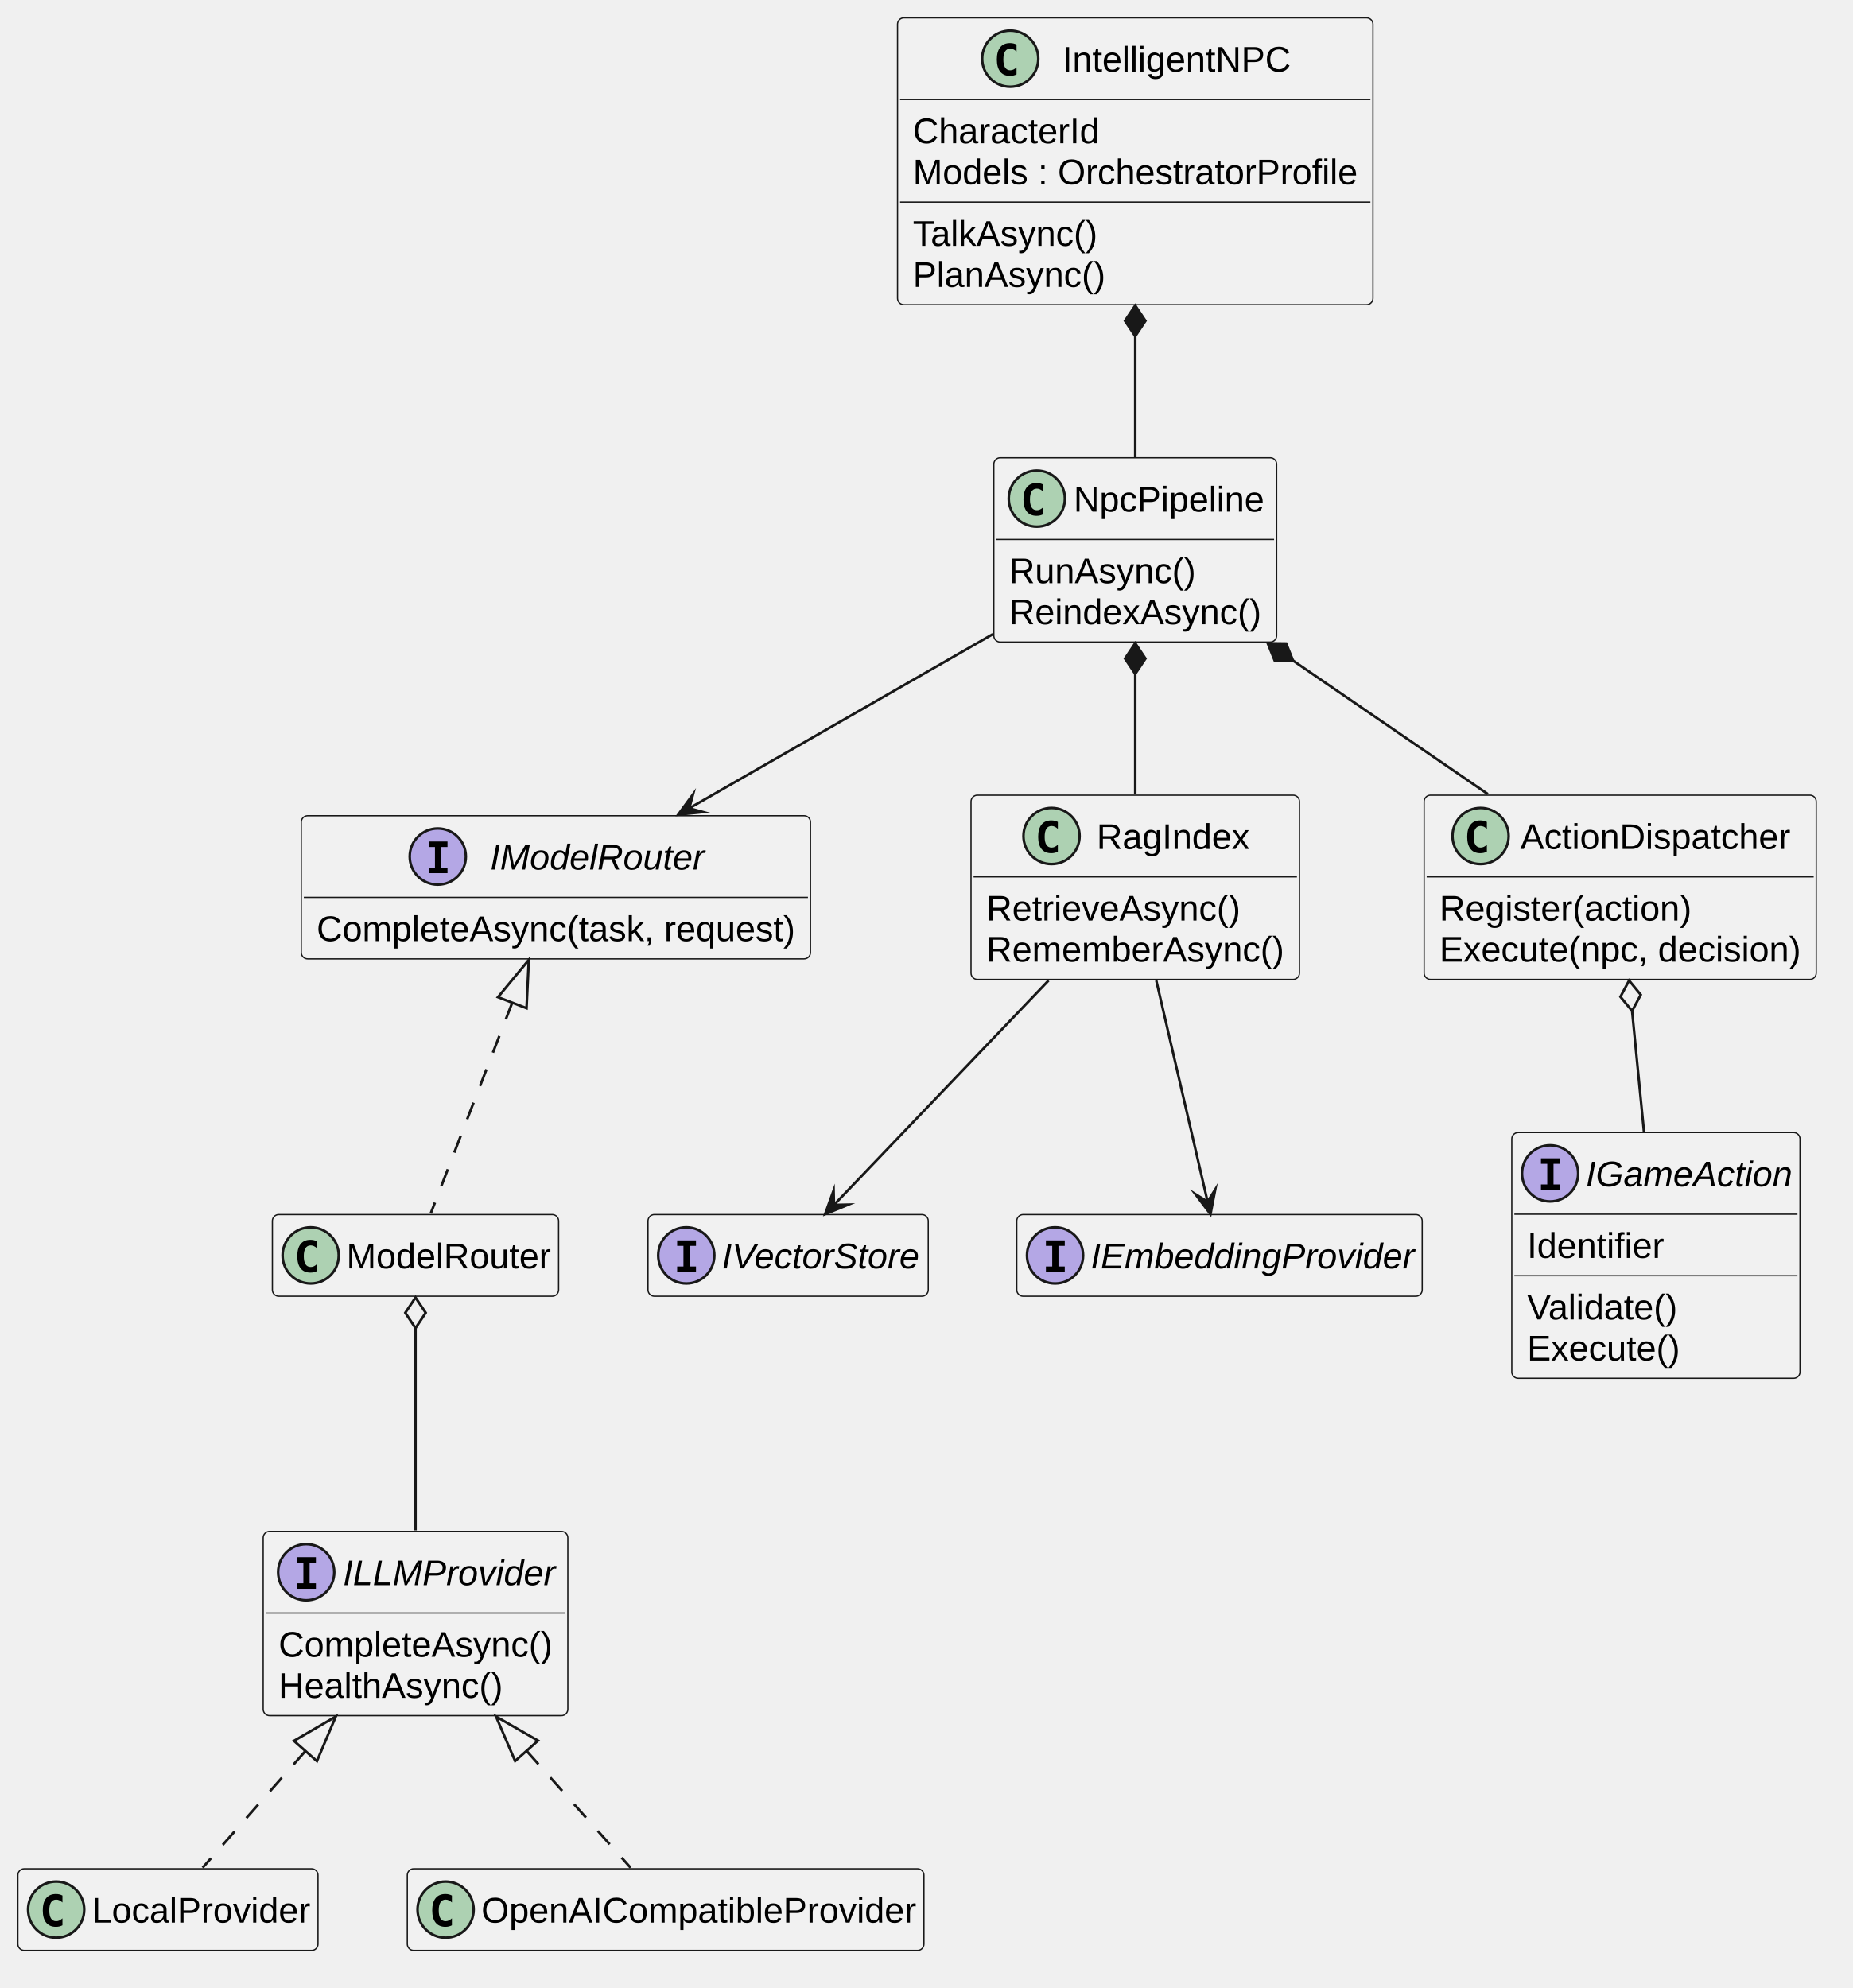
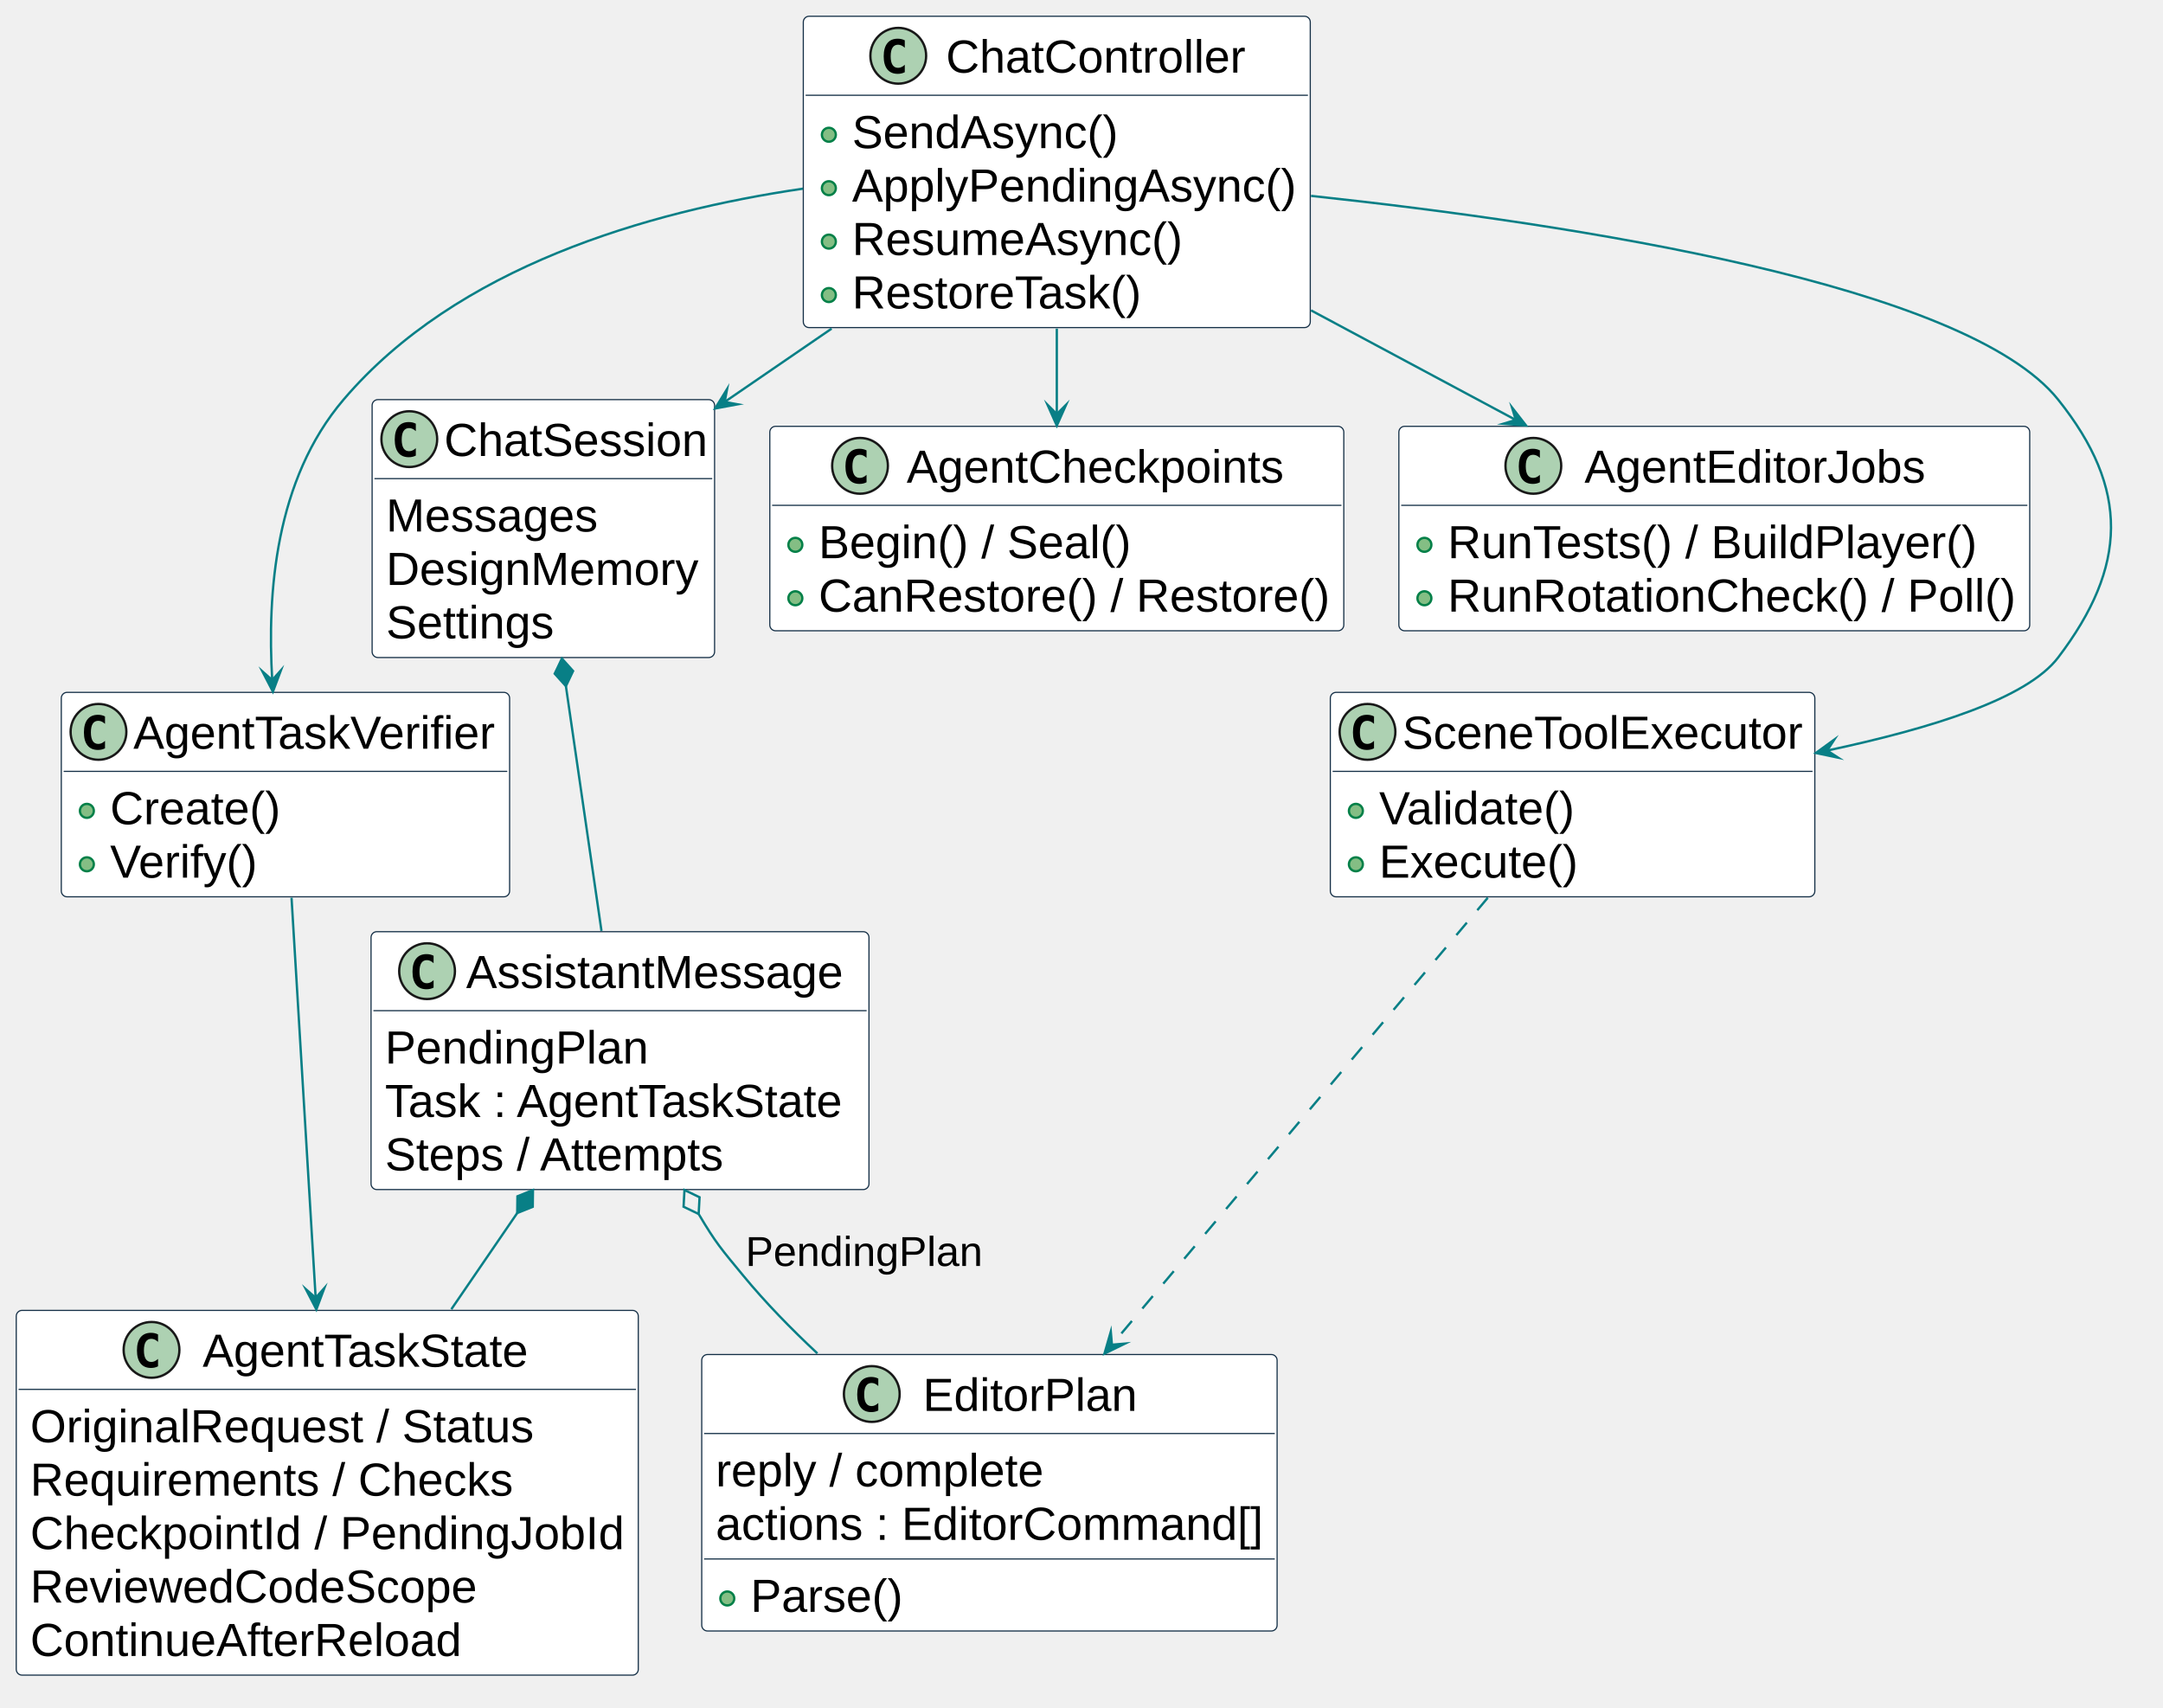
- <svg xmlns="http://www.w3.org/2000/svg" version="1.1" data-diagram-type="CLASS" style="width:726px;height:779px;background:#FFFFFF;" width="726px" height="779px" viewBox="0 0 726 779" zoomAndPan="magnify" preserveAspectRatio="none" contentStyleType="text/css">
+ <svg xmlns="http://www.w3.org/2000/svg" version="1.1" data-diagram-type="CLASS" style="width:931px;height:735px;background:#FFFFFF;" width="931px" height="735px" viewBox="0 0 931 735" zoomAndPan="magnify" preserveAspectRatio="none" contentStyleType="text/css">
  <defs />
  <g font-family="sans-serif" lengthAdjust="spacing">
-     <g class="entity" data-qualified-name="IntelligentNPC" id="ent0001" data-source-line="4">
-       <rect x="351.66" y="7" width="186.282" height="112.395" fill="#F1F1F1" style="stroke:#181818;stroke-width:0.5;" rx="2.5" ry="2.5" />
-       <ellipse cx="395.817" cy="23" rx="11" ry="11" fill="#ADD1B2" style="stroke:#181818;stroke-width:1;" />
-       <path d="M398.29,29.143 Q397.709,29.442 397.07,29.591 Q396.431,29.741 395.725,29.741 Q393.218,29.741 391.898,28.089 Q390.579,26.437 390.579,23.316 Q390.579,20.187 391.898,18.535 Q393.218,16.883 395.725,16.883 Q396.431,16.883 397.078,17.032 Q397.726,17.182 398.29,17.48 L398.29,20.203 Q397.659,19.622 397.066,19.352 Q396.472,19.083 395.841,19.083 Q394.497,19.083 393.812,20.149 Q393.127,21.216 393.127,23.316 Q393.127,25.408 393.812,26.474 Q394.497,27.541 395.841,27.541 Q396.472,27.541 397.066,27.271 Q397.659,27.001 398.29,26.42 Z " fill="#000" />
-       <text x="416.296" y="28.083" fill="#000" font-size="14" textLength="89.489" font-family="Arial">IntelligentNPC</text>
-       <line x1="352.66" y1="39" x2="536.942" y2="39" style="stroke:#181818;stroke-width:0.5;" />
-       <text x="357.66" y="56.132" fill="#000" font-size="14" textLength="73.145" font-family="Arial">CharacterId</text>
-       <text x="357.66" y="72.23" fill="#000" font-size="14" textLength="174.282" font-family="Arial">Models : OrchestratorProfile</text>
-       <line x1="352.66" y1="79.197" x2="536.942" y2="79.197" style="stroke:#181818;stroke-width:0.5;" />
-       <text x="357.66" y="96.329" fill="#000" font-size="14" textLength="73.896" font-family="Arial">TalkAsync()</text>
-       <text x="357.66" y="112.428" fill="#000" font-size="14" textLength="75.469" font-family="Arial">PlanAsync()</text>
+     <g class="entity" data-qualified-name="ChatController" id="ent0001" data-source-line="12">
+       <rect x="345.76" y="7" width="218.211" height="133.992" fill="#FFF" style="stroke:#142F46;stroke-width:0.5;" rx="2.5" ry="2.5" />
+       <ellipse cx="386.63" cy="24" rx="12" ry="12" fill="#ADD1B2" style="stroke:#181818;stroke-width:1;" />
+       <path d="M389.436,31.08 Q388.753,31.432 388.001,31.607 Q387.249,31.783 386.419,31.783 Q383.469,31.783 381.917,29.84 Q380.364,27.896 380.364,24.225 Q380.364,20.543 381.917,18.6 Q383.469,16.656 386.419,16.656 Q387.249,16.656 388.01,16.832 Q388.772,17.008 389.436,17.359 L389.436,20.563 Q388.694,19.879 387.996,19.562 Q387.298,19.244 386.555,19.244 Q384.973,19.244 384.168,20.499 Q383.362,21.754 383.362,24.225 Q383.362,26.686 384.168,27.94 Q384.973,29.195 386.555,29.195 Q387.298,29.195 387.996,28.878 Q388.694,28.561 389.436,27.877 Z " fill="#000" />
+       <text x="407.156" y="31.261" fill="#000" font-size="20" textLength="128.945" font-family="Arial">ChatController</text>
+       <line x1="346.76" y1="41" x2="562.971" y2="41" style="stroke:#142F46;stroke-width:0.5;" />
+       <g data-visibility-modifier="PUBLIC_METHOD">
+         <ellipse cx="356.76" cy="57.999" rx="3" ry="3" fill="#84BE84" style="stroke:#038048;stroke-width:1;" />
+       </g>
+       <text x="366.76" y="63.76" fill="#000" font-size="20" textLength="114.492" font-family="Arial">SendAsync()</text>
+       <g data-visibility-modifier="PUBLIC_METHOD">
+         <ellipse cx="356.76" cy="80.997" rx="3" ry="3" fill="#84BE84" style="stroke:#038048;stroke-width:1;" />
+       </g>
+       <text x="366.76" y="86.758" fill="#000" font-size="20" textLength="191.211" font-family="Arial">ApplyPendingAsync()</text>
+       <g data-visibility-modifier="PUBLIC_METHOD">
+         <ellipse cx="356.76" cy="103.995" rx="3" ry="3" fill="#84BE84" style="stroke:#038048;stroke-width:1;" />
+       </g>
+       <text x="366.76" y="109.756" fill="#000" font-size="20" textLength="142.256" font-family="Arial">ResumeAsync()</text>
+       <g data-visibility-modifier="PUBLIC_METHOD">
+         <ellipse cx="356.76" cy="126.993" rx="3" ry="3" fill="#84BE84" style="stroke:#038048;stroke-width:1;" />
+       </g>
+       <text x="366.76" y="132.754" fill="#000" font-size="20" textLength="126.689" font-family="Arial">RestoreTask()</text>
    </g>
-     <g class="entity" data-qualified-name="NpcPipeline" id="ent0002" data-source-line="10">
-       <rect x="389.39" y="179.39" width="110.813" height="72.197" fill="#F1F1F1" style="stroke:#181818;stroke-width:0.5;" rx="2.5" ry="2.5" />
-       <ellipse cx="406.237" cy="195.39" rx="11" ry="11" fill="#ADD1B2" style="stroke:#181818;stroke-width:1;" />
-       <path d="M408.71,201.533 Q408.129,201.832 407.49,201.981 Q406.85,202.131 406.145,202.131 Q403.638,202.131 402.318,200.479 Q400.998,198.827 400.998,195.706 Q400.998,192.577 402.318,190.925 Q403.638,189.273 406.145,189.273 Q406.85,189.273 407.498,189.422 Q408.145,189.572 408.71,189.87 L408.71,192.593 Q408.079,192.012 407.485,191.742 Q406.892,191.473 406.261,191.473 Q404.916,191.473 404.231,192.539 Q403.547,193.606 403.547,195.706 Q403.547,197.798 404.231,198.864 Q404.916,199.931 406.261,199.931 Q406.892,199.931 407.485,199.661 Q408.079,199.391 408.71,198.81 Z " fill="#000" />
-       <text x="420.647" y="200.473" fill="#000" font-size="14" textLength="74.71" font-family="Arial">NpcPipeline</text>
-       <line x1="390.39" y1="211.39" x2="499.203" y2="211.39" style="stroke:#181818;stroke-width:0.5;" />
-       <text x="395.39" y="228.522" fill="#000" font-size="14" textLength="73.131" font-family="Arial">RunAsync()</text>
-       <text x="395.39" y="244.62" fill="#000" font-size="14" textLength="98.813" font-family="Arial">ReindexAsync()</text>
+     <g class="entity" data-qualified-name="ChatSession" id="ent0002" data-source-line="18">
+       <rect x="160.17" y="172" width="147.398" height="110.994" fill="#FFF" style="stroke:#142F46;stroke-width:0.5;" rx="2.5" ry="2.5" />
+       <ellipse cx="176.17" cy="189" rx="12" ry="12" fill="#ADD1B2" style="stroke:#181818;stroke-width:1;" />
+       <path d="M178.977,196.08 Q178.293,196.432 177.541,196.607 Q176.789,196.783 175.959,196.783 Q173.01,196.783 171.457,194.84 Q169.904,192.896 169.904,189.225 Q169.904,185.543 171.457,183.6 Q173.01,181.656 175.959,181.656 Q176.789,181.656 177.551,181.832 Q178.313,182.008 178.977,182.359 L178.977,185.563 Q178.234,184.879 177.536,184.562 Q176.838,184.244 176.096,184.244 Q174.514,184.244 173.708,185.499 Q172.902,186.754 172.902,189.225 Q172.902,191.686 173.708,192.94 Q174.514,194.195 176.096,194.195 Q176.838,194.195 177.536,193.878 Q178.234,193.561 178.977,192.877 Z " fill="#000" />
+       <text x="191.17" y="196.261" fill="#000" font-size="20" textLength="113.398" font-family="Arial">ChatSession</text>
+       <line x1="161.17" y1="206" x2="306.568" y2="206" style="stroke:#142F46;stroke-width:0.5;" />
+       <text x="166.17" y="228.76" fill="#000" font-size="20" textLength="91.152" font-family="Arial">Messages</text>
+       <text x="166.17" y="251.758" fill="#000" font-size="20" textLength="134.482" font-family="Arial">DesignMemory</text>
+       <text x="166.17" y="274.756" fill="#000" font-size="20" textLength="72.266" font-family="Arial">Settings</text>
    </g>
-     <g class="entity" data-qualified-name="IModelRouter" id="ent0003" data-source-line="14">
-       <rect x="118.04" y="319.64" width="199.517" height="56.099" fill="#F1F1F1" style="stroke:#181818;stroke-width:0.5;" rx="2.5" ry="2.5" />
-       <ellipse cx="171.528" cy="335.64" rx="11" ry="11" fill="#B4A7E5" style="stroke:#181818;stroke-width:1;" />
-       <path d="M167.956,331.905 L167.956,329.747 L175.335,329.747 L175.335,331.905 L172.87,331.905 L172.87,339.982 L175.335,339.982 L175.335,342.14 L167.956,342.14 L167.956,339.982 L170.421,339.982 L170.421,331.905 Z " fill="#000" />
-       <text x="192.028" y="340.723" fill="#000" font-size="14" textLength="84.041" font-style="italic" font-family="Arial">IModelRouter</text>
-       <line x1="119.04" y1="351.64" x2="316.557" y2="351.64" style="stroke:#181818;stroke-width:0.5;" />
-       <text x="124.04" y="368.772" fill="#000" font-size="14" textLength="187.517" font-family="Arial">CompleteAsync(task, request)</text>
+     <g class="entity" data-qualified-name="AssistantMessage" id="ent0003" data-source-line="23">
+       <rect x="159.71" y="400.99" width="214.314" height="110.994" fill="#FFF" style="stroke:#142F46;stroke-width:0.5;" rx="2.5" ry="2.5" />
+       <ellipse cx="183.819" cy="417.99" rx="12" ry="12" fill="#ADD1B2" style="stroke:#181818;stroke-width:1;" />
+       <path d="M186.625,425.07 Q185.942,425.422 185.19,425.597 Q184.438,425.773 183.608,425.773 Q180.659,425.773 179.106,423.83 Q177.553,421.886 177.553,418.215 Q177.553,414.533 179.106,412.59 Q180.659,410.646 183.608,410.646 Q184.438,410.646 185.2,410.822 Q185.961,410.998 186.625,411.349 L186.625,414.553 Q185.883,413.869 185.185,413.552 Q184.487,413.234 183.745,413.234 Q182.163,413.234 181.357,414.489 Q180.551,415.744 180.551,418.215 Q180.551,420.676 181.357,421.93 Q182.163,423.185 183.745,423.185 Q184.487,423.185 185.185,422.868 Q185.883,422.551 186.625,421.867 Z " fill="#000" />
+       <text x="200.621" y="425.251" fill="#000" font-size="20" textLength="162.295" font-family="Arial">AssistantMessage</text>
+       <line x1="160.71" y1="434.99" x2="373.024" y2="434.99" style="stroke:#142F46;stroke-width:0.5;" />
+       <text x="165.71" y="457.75" fill="#000" font-size="20" textLength="113.428" font-family="Arial">PendingPlan</text>
+       <text x="165.71" y="480.748" fill="#000" font-size="20" textLength="202.314" font-family="Arial">Task : AgentTaskState</text>
+       <text x="165.71" y="503.746" fill="#000" font-size="20" textLength="146.729" font-family="Arial">Steps / Attempts</text>
    </g>
-     <g class="entity" data-qualified-name="ModelRouter" id="ent0004" data-source-line="17">
-       <rect x="106.72" y="475.93" width="112.151" height="32" fill="#F1F1F1" style="stroke:#181818;stroke-width:0.5;" rx="2.5" ry="2.5" />
-       <ellipse cx="121.72" cy="491.93" rx="11" ry="11" fill="#ADD1B2" style="stroke:#181818;stroke-width:1;" />
-       <path d="M124.193,498.073 Q123.612,498.372 122.973,498.521 Q122.334,498.671 121.628,498.671 Q119.121,498.671 117.802,497.019 Q116.482,495.367 116.482,492.246 Q116.482,489.117 117.802,487.465 Q119.121,485.813 121.628,485.813 Q122.334,485.813 122.981,485.962 Q123.629,486.112 124.193,486.41 L124.193,489.133 Q123.562,488.552 122.969,488.282 Q122.375,488.013 121.744,488.013 Q120.4,488.013 119.715,489.079 Q119.03,490.146 119.03,492.246 Q119.03,494.338 119.715,495.404 Q120.4,496.471 121.744,496.471 Q122.375,496.471 122.969,496.201 Q123.562,495.931 124.193,495.35 Z " fill="#000" />
-       <text x="135.72" y="497.013" fill="#000" font-size="14" textLength="80.151" font-family="Arial">ModelRouter</text>
+     <g class="entity" data-qualified-name="AgentTaskState" id="ent0004" data-source-line="28">
+       <rect x="7" y="563.98" width="267.732" height="156.99" fill="#FFF" style="stroke:#142F46;stroke-width:0.5;" rx="2.5" ry="2.5" />
+       <ellipse cx="65.214" cy="580.98" rx="12" ry="12" fill="#ADD1B2" style="stroke:#181818;stroke-width:1;" />
+       <path d="M68.021,588.06 Q67.337,588.412 66.585,588.587 Q65.833,588.763 65.003,588.763 Q62.054,588.763 60.501,586.82 Q58.948,584.876 58.948,581.205 Q58.948,577.523 60.501,575.58 Q62.054,573.636 65.003,573.636 Q65.833,573.636 66.595,573.812 Q67.356,573.988 68.021,574.339 L68.021,577.543 Q67.278,576.859 66.58,576.542 Q65.882,576.224 65.14,576.224 Q63.558,576.224 62.752,577.479 Q61.946,578.734 61.946,581.205 Q61.946,583.666 62.752,584.92 Q63.558,586.175 65.14,586.175 Q65.882,586.175 66.58,585.858 Q67.278,585.541 68.021,584.857 Z " fill="#000" />
+       <text x="87.214" y="588.241" fill="#000" font-size="20" textLength="142.305" font-family="Arial">AgentTaskState</text>
+       <line x1="8" y1="597.98" x2="273.732" y2="597.98" style="stroke:#142F46;stroke-width:0.5;" />
+       <text x="13" y="620.74" fill="#000" font-size="20" textLength="216.777" font-family="Arial">OriginalRequest / Status</text>
+       <text x="13" y="643.738" fill="#000" font-size="20" textLength="207.861" font-family="Arial">Requirements / Checks</text>
+       <text x="13" y="666.736" fill="#000" font-size="20" textLength="255.732" font-family="Arial">CheckpointId / PendingJobId</text>
+       <text x="13" y="689.734" fill="#000" font-size="20" textLength="192.344" font-family="Arial">ReviewedCodeScope</text>
+       <text x="13" y="712.732" fill="#000" font-size="20" textLength="185.674" font-family="Arial">ContinueAfterReload</text>
    </g>
-     <g class="entity" data-qualified-name="ILLMProvider" id="ent0005" data-source-line="18">
-       <rect x="103.12" y="600.08" width="119.365" height="72.197" fill="#F1F1F1" style="stroke:#181818;stroke-width:0.5;" rx="2.5" ry="2.5" />
-       <ellipse cx="119.97" cy="616.08" rx="11" ry="11" fill="#B4A7E5" style="stroke:#181818;stroke-width:1;" />
-       <path d="M116.397,612.345 L116.397,610.187 L123.777,610.187 L123.777,612.345 L121.311,612.345 L121.311,620.422 L123.777,620.422 L123.777,622.58 L116.397,622.58 L116.397,620.422 L118.863,620.422 L118.863,612.345 Z " fill="#000" />
-       <text x="134.381" y="621.163" fill="#000" font-size="14" textLength="83.255" font-style="italic" font-family="Arial">ILLMProvider</text>
-       <line x1="104.12" y1="632.08" x2="221.485" y2="632.08" style="stroke:#181818;stroke-width:0.5;" />
-       <text x="109.12" y="649.212" fill="#000" font-size="14" textLength="107.365" font-family="Arial">CompleteAsync()</text>
-       <text x="109.12" y="665.31" fill="#000" font-size="14" textLength="87.917" font-family="Arial">HealthAsync()</text>
+     <g class="entity" data-qualified-name="AgentTaskVerifier" id="ent0005" data-source-line="35">
+       <rect x="26.39" y="297.99" width="192.955" height="87.996" fill="#FFF" style="stroke:#142F46;stroke-width:0.5;" rx="2.5" ry="2.5" />
+       <ellipse cx="42.39" cy="314.99" rx="12" ry="12" fill="#ADD1B2" style="stroke:#181818;stroke-width:1;" />
+       <path d="M45.197,322.07 Q44.513,322.422 43.761,322.597 Q43.009,322.773 42.179,322.773 Q39.23,322.773 37.677,320.83 Q36.124,318.886 36.124,315.215 Q36.124,311.533 37.677,309.59 Q39.23,307.646 42.179,307.646 Q43.009,307.646 43.771,307.822 Q44.533,307.998 45.197,308.349 L45.197,311.553 Q44.454,310.869 43.756,310.552 Q43.058,310.234 42.316,310.234 Q40.734,310.234 39.928,311.489 Q39.122,312.744 39.122,315.215 Q39.122,317.676 39.928,318.93 Q40.734,320.185 42.316,320.185 Q43.058,320.185 43.756,319.868 Q44.454,319.551 45.197,318.867 Z " fill="#000" />
+       <text x="57.39" y="322.251" fill="#000" font-size="20" textLength="158.955" font-family="Arial">AgentTaskVerifier</text>
+       <line x1="27.39" y1="331.99" x2="218.345" y2="331.99" style="stroke:#142F46;stroke-width:0.5;" />
+       <g data-visibility-modifier="PUBLIC_METHOD">
+         <ellipse cx="37.39" cy="348.989" rx="3" ry="3" fill="#84BE84" style="stroke:#038048;stroke-width:1;" />
+       </g>
+       <text x="47.39" y="354.75" fill="#000" font-size="20" textLength="73.35" font-family="Arial">Create()</text>
+       <g data-visibility-modifier="PUBLIC_METHOD">
+         <ellipse cx="37.39" cy="371.987" rx="3" ry="3" fill="#84BE84" style="stroke:#038048;stroke-width:1;" />
+       </g>
+       <text x="47.39" y="377.748" fill="#000" font-size="20" textLength="64.443" font-family="Arial">Verify()</text>
    </g>
-     <g class="entity" data-qualified-name="LocalProvider" id="ent0006" data-source-line="22">
-       <rect x="7" y="732.28" width="117.6" height="32" fill="#F1F1F1" style="stroke:#181818;stroke-width:0.5;" rx="2.5" ry="2.5" />
-       <ellipse cx="22" cy="748.28" rx="11" ry="11" fill="#ADD1B2" style="stroke:#181818;stroke-width:1;" />
-       <path d="M24.473,754.423 Q23.892,754.722 23.253,754.871 Q22.614,755.021 21.908,755.021 Q19.401,755.021 18.082,753.369 Q16.762,751.717 16.762,748.596 Q16.762,745.467 18.082,743.815 Q19.401,742.163 21.908,742.163 Q22.614,742.163 23.261,742.312 Q23.909,742.462 24.473,742.76 L24.473,745.483 Q23.842,744.902 23.249,744.632 Q22.655,744.363 22.024,744.363 Q20.68,744.363 19.995,745.429 Q19.31,746.496 19.31,748.596 Q19.31,750.688 19.995,751.754 Q20.68,752.821 22.024,752.821 Q22.655,752.821 23.249,752.551 Q23.842,752.281 24.473,751.7 Z " fill="#000" />
-       <text x="36" y="753.363" fill="#000" font-size="14" textLength="85.6" font-family="Arial">LocalProvider</text>
+     <g class="entity" data-qualified-name="AgentCheckpoints" id="ent0006" data-source-line="39">
+       <rect x="331.34" y="183.49" width="247.059" height="87.996" fill="#FFF" style="stroke:#142F46;stroke-width:0.5;" rx="2.5" ry="2.5" />
+       <ellipse cx="370.17" cy="200.49" rx="12" ry="12" fill="#ADD1B2" style="stroke:#181818;stroke-width:1;" />
+       <path d="M372.977,207.57 Q372.294,207.922 371.542,208.097 Q370.79,208.273 369.96,208.273 Q367.01,208.273 365.458,206.33 Q363.905,204.386 363.905,200.715 Q363.905,197.033 365.458,195.09 Q367.01,193.146 369.96,193.146 Q370.79,193.146 371.551,193.322 Q372.313,193.498 372.977,193.849 L372.977,197.053 Q372.235,196.369 371.537,196.052 Q370.838,195.734 370.096,195.734 Q368.514,195.734 367.709,196.989 Q366.903,198.244 366.903,200.715 Q366.903,203.176 367.709,204.43 Q368.514,205.685 370.096,205.685 Q370.838,205.685 371.537,205.368 Q372.235,205.051 372.977,204.367 Z " fill="#000" />
+       <text x="390.244" y="207.751" fill="#000" font-size="20" textLength="162.324" font-family="Arial">AgentCheckpoints</text>
+       <line x1="332.34" y1="217.49" x2="577.399" y2="217.49" style="stroke:#142F46;stroke-width:0.5;" />
+       <g data-visibility-modifier="PUBLIC_METHOD">
+         <ellipse cx="342.34" cy="234.489" rx="3" ry="3" fill="#84BE84" style="stroke:#038048;stroke-width:1;" />
+       </g>
+       <text x="352.34" y="240.25" fill="#000" font-size="20" textLength="134.492" font-family="Arial">Begin() / Seal()</text>
+       <g data-visibility-modifier="PUBLIC_METHOD">
+         <ellipse cx="342.34" cy="257.487" rx="3" ry="3" fill="#84BE84" style="stroke:#038048;stroke-width:1;" />
+       </g>
+       <text x="352.34" y="263.248" fill="#000" font-size="20" textLength="220.059" font-family="Arial">CanRestore() / Restore()</text>
    </g>
-     <g class="entity" data-qualified-name="OpenAICompatibleProvider" id="ent0007" data-source-line="23">
-       <rect x="159.59" y="732.28" width="202.42" height="32" fill="#F1F1F1" style="stroke:#181818;stroke-width:0.5;" rx="2.5" ry="2.5" />
-       <ellipse cx="174.59" cy="748.28" rx="11" ry="11" fill="#ADD1B2" style="stroke:#181818;stroke-width:1;" />
-       <path d="M177.063,754.423 Q176.482,754.722 175.843,754.871 Q175.204,755.021 174.498,755.021 Q171.991,755.021 170.672,753.369 Q169.352,751.717 169.352,748.596 Q169.352,745.467 170.672,743.815 Q171.991,742.163 174.498,742.163 Q175.204,742.163 175.851,742.312 Q176.499,742.462 177.063,742.76 L177.063,745.483 Q176.432,744.902 175.839,744.632 Q175.245,744.363 174.614,744.363 Q173.27,744.363 172.585,745.429 Q171.9,746.496 171.9,748.596 Q171.9,750.688 172.585,751.754 Q173.27,752.821 174.614,752.821 Q175.245,752.821 175.839,752.551 Q176.432,752.281 177.063,751.7 Z " fill="#000" />
-       <text x="188.59" y="753.363" fill="#000" font-size="14" textLength="170.42" font-family="Arial">OpenAICompatibleProvider</text>
+     <g class="entity" data-qualified-name="AgentEditorJobs" id="ent0007" data-source-line="43">
+       <rect x="602.1" y="183.49" width="271.531" height="87.996" fill="#FFF" style="stroke:#142F46;stroke-width:0.5;" rx="2.5" ry="2.5" />
+       <ellipse cx="659.987" cy="200.49" rx="12" ry="12" fill="#ADD1B2" style="stroke:#181818;stroke-width:1;" />
+       <path d="M662.793,207.57 Q662.11,207.922 661.358,208.097 Q660.606,208.273 659.776,208.273 Q656.827,208.273 655.274,206.33 Q653.721,204.386 653.721,200.715 Q653.721,197.033 655.274,195.09 Q656.827,193.146 659.776,193.146 Q660.606,193.146 661.368,193.322 Q662.129,193.498 662.793,193.849 L662.793,197.053 Q662.051,196.369 661.353,196.052 Q660.655,195.734 659.913,195.734 Q658.33,195.734 657.525,196.989 Q656.719,198.244 656.719,200.715 Q656.719,203.176 657.525,204.43 Q658.33,205.685 659.913,205.685 Q660.655,205.685 661.353,205.368 Q662.051,205.051 662.793,204.367 Z " fill="#000" />
+       <text x="681.987" y="207.751" fill="#000" font-size="20" textLength="146.758" font-family="Arial">AgentEditorJobs</text>
+       <line x1="603.1" y1="217.49" x2="872.631" y2="217.49" style="stroke:#142F46;stroke-width:0.5;" />
+       <g data-visibility-modifier="PUBLIC_METHOD">
+         <ellipse cx="613.1" cy="234.489" rx="3" ry="3" fill="#84BE84" style="stroke:#038048;stroke-width:1;" />
+       </g>
+       <text x="623.1" y="240.25" fill="#000" font-size="20" textLength="230.059" font-family="Arial">RunTests() / BuildPlayer()</text>
+       <g data-visibility-modifier="PUBLIC_METHOD">
+         <ellipse cx="613.1" cy="257.487" rx="3" ry="3" fill="#84BE84" style="stroke:#038048;stroke-width:1;" />
+       </g>
+       <text x="623.1" y="263.248" fill="#000" font-size="20" textLength="244.531" font-family="Arial">RunRotationCheck() / Poll()</text>
    </g>
-     <g class="entity" data-qualified-name="RagIndex" id="ent0008" data-source-line="24">
-       <rect x="380.46" y="311.59" width="128.689" height="72.197" fill="#F1F1F1" style="stroke:#181818;stroke-width:0.5;" rx="2.5" ry="2.5" />
-       <ellipse cx="412.001" cy="327.59" rx="11" ry="11" fill="#ADD1B2" style="stroke:#181818;stroke-width:1;" />
-       <path d="M414.475,333.733 Q413.894,334.032 413.254,334.181 Q412.615,334.331 411.91,334.331 Q409.403,334.331 408.083,332.679 Q406.763,331.027 406.763,327.906 Q406.763,324.777 408.083,323.125 Q409.403,321.473 411.91,321.473 Q412.615,321.473 413.263,321.622 Q413.91,321.772 414.475,322.07 L414.475,324.793 Q413.844,324.212 413.25,323.942 Q412.657,323.673 412.026,323.673 Q410.681,323.673 409.996,324.739 Q409.312,325.806 409.312,327.906 Q409.312,329.998 409.996,331.064 Q410.681,332.131 412.026,332.131 Q412.657,332.131 413.25,331.861 Q413.844,331.591 414.475,331.01 Z " fill="#000" />
-       <text x="429.677" y="332.673" fill="#000" font-size="14" textLength="59.931" font-family="Arial">RagIndex</text>
-       <line x1="381.46" y1="343.59" x2="508.149" y2="343.59" style="stroke:#181818;stroke-width:0.5;" />
-       <text x="386.46" y="360.722" fill="#000" font-size="14" textLength="99.579" font-family="Arial">RetrieveAsync()</text>
-       <text x="386.46" y="376.82" fill="#000" font-size="14" textLength="116.689" font-family="Arial">RememberAsync()</text>
+     <g class="entity" data-qualified-name="EditorPlan" id="ent0008" data-source-line="47">
+       <rect x="302.04" y="582.98" width="247.654" height="118.994" fill="#FFF" style="stroke:#142F46;stroke-width:0.5;" rx="2.5" ry="2.5" />
+       <ellipse cx="375.229" cy="599.98" rx="12" ry="12" fill="#ADD1B2" style="stroke:#181818;stroke-width:1;" />
+       <path d="M378.036,607.06 Q377.353,607.412 376.601,607.587 Q375.849,607.763 375.019,607.763 Q372.069,607.763 370.517,605.82 Q368.964,603.876 368.964,600.205 Q368.964,596.523 370.517,594.58 Q372.069,592.636 375.019,592.636 Q375.849,592.636 376.61,592.812 Q377.372,592.988 378.036,593.339 L378.036,596.543 Q377.294,595.859 376.596,595.542 Q375.897,595.224 375.155,595.224 Q373.573,595.224 372.768,596.479 Q371.962,597.734 371.962,600.205 Q371.962,602.666 372.768,603.92 Q373.573,605.175 375.155,605.175 Q375.897,605.175 376.596,604.858 Q377.294,604.541 378.036,603.857 Z " fill="#000" />
+       <text x="397.229" y="607.241" fill="#000" font-size="20" textLength="92.275" font-family="Arial">EditorPlan</text>
+       <line x1="303.04" y1="616.98" x2="548.694" y2="616.98" style="stroke:#142F46;stroke-width:0.5;" />
+       <text x="308.04" y="639.74" fill="#000" font-size="20" textLength="141.172" font-family="Arial">reply / complete</text>
+       <text x="308.04" y="662.738" fill="#000" font-size="20" textLength="235.654" font-family="Arial">actions : EditorCommand[]</text>
+       <line x1="303.04" y1="670.976" x2="548.694" y2="670.976" style="stroke:#142F46;stroke-width:0.5;" />
+       <g data-visibility-modifier="PUBLIC_METHOD">
+         <ellipse cx="313.04" cy="687.975" rx="3" ry="3" fill="#84BE84" style="stroke:#038048;stroke-width:1;" />
+       </g>
+       <text x="323.04" y="693.736" fill="#000" font-size="20" textLength="65.566" font-family="Arial">Parse()</text>
    </g>
-     <g class="entity" data-qualified-name="IVectorStore" id="ent0009" data-source-line="28">
-       <rect x="253.89" y="475.93" width="109.813" height="32" fill="#F1F1F1" style="stroke:#181818;stroke-width:0.5;" rx="2.5" ry="2.5" />
-       <ellipse cx="268.89" cy="491.93" rx="11" ry="11" fill="#B4A7E5" style="stroke:#181818;stroke-width:1;" />
-       <path d="M265.318,488.195 L265.318,486.037 L272.697,486.037 L272.697,488.195 L270.232,488.195 L270.232,496.272 L272.697,496.272 L272.697,498.43 L265.318,498.43 L265.318,496.272 L267.783,496.272 L267.783,488.195 Z " fill="#000" />
-       <text x="282.89" y="497.013" fill="#000" font-size="14" textLength="77.813" font-style="italic" font-family="Arial">IVectorStore</text>
+     <g class="entity" data-qualified-name="SceneToolExecutor" id="ent0009" data-source-line="52">
+       <rect x="572.6" y="297.99" width="208.541" height="87.996" fill="#FFF" style="stroke:#142F46;stroke-width:0.5;" rx="2.5" ry="2.5" />
+       <ellipse cx="588.6" cy="314.99" rx="12" ry="12" fill="#ADD1B2" style="stroke:#181818;stroke-width:1;" />
+       <path d="M591.407,322.07 Q590.723,322.422 589.971,322.597 Q589.219,322.773 588.389,322.773 Q585.44,322.773 583.887,320.83 Q582.334,318.886 582.334,315.215 Q582.334,311.533 583.887,309.59 Q585.44,307.646 588.389,307.646 Q589.219,307.646 589.981,307.822 Q590.743,307.998 591.407,308.349 L591.407,311.553 Q590.664,310.869 589.966,310.552 Q589.268,310.234 588.526,310.234 Q586.944,310.234 586.138,311.489 Q585.332,312.744 585.332,315.215 Q585.332,317.676 586.138,318.93 Q586.944,320.185 588.526,320.185 Q589.268,320.185 589.966,319.868 Q590.664,319.551 591.407,318.867 Z " fill="#000" />
+       <text x="603.6" y="322.251" fill="#000" font-size="20" textLength="174.541" font-family="Arial">SceneToolExecutor</text>
+       <line x1="573.6" y1="331.99" x2="780.141" y2="331.99" style="stroke:#142F46;stroke-width:0.5;" />
+       <g data-visibility-modifier="PUBLIC_METHOD">
+         <ellipse cx="583.6" cy="348.989" rx="3" ry="3" fill="#84BE84" style="stroke:#038048;stroke-width:1;" />
+       </g>
+       <text x="593.6" y="354.75" fill="#000" font-size="20" textLength="85.596" font-family="Arial">Validate()</text>
+       <g data-visibility-modifier="PUBLIC_METHOD">
+         <ellipse cx="583.6" cy="371.987" rx="3" ry="3" fill="#84BE84" style="stroke:#038048;stroke-width:1;" />
+       </g>
+       <text x="593.6" y="377.748" fill="#000" font-size="20" textLength="85.586" font-family="Arial">Execute()</text>
    </g>
-     <g class="entity" data-qualified-name="IEmbeddingProvider" id="ent0010" data-source-line="29">
-       <rect x="398.38" y="475.93" width="158.848" height="32" fill="#F1F1F1" style="stroke:#181818;stroke-width:0.5;" rx="2.5" ry="2.5" />
-       <ellipse cx="413.38" cy="491.93" rx="11" ry="11" fill="#B4A7E5" style="stroke:#181818;stroke-width:1;" />
-       <path d="M409.808,488.195 L409.808,486.037 L417.187,486.037 L417.187,488.195 L414.722,488.195 L414.722,496.272 L417.187,496.272 L417.187,498.43 L409.808,498.43 L409.808,496.272 L412.273,496.272 L412.273,488.195 Z " fill="#000" />
-       <text x="427.38" y="497.013" fill="#000" font-size="14" textLength="126.848" font-style="italic" font-family="Arial">IEmbeddingProvider</text>
+     <g class="link" data-entity-1="ent0001" data-entity-2="ent0002" id="lnk10" data-source-line="56" data-link-type="dependency">
+       <path d="M357.93,141.45 C341.12,152.97 327.994,161.962 311.924,172.982" style="stroke:#087F86;stroke-width:1;" fill="none" id="ChatController-to-ChatSession" codeLine="56" />
+       <polygon points="307.8,175.81,317.485,174.019,311.924,172.982,312.96,167.421,307.8,175.81" fill="#087F86" style="stroke:#087F86;stroke-width:1;stroke-linejoin:miter;stroke-miterlimit:10;" />
    </g>
-     <g class="entity" data-qualified-name="ActionDispatcher" id="ent0011" data-source-line="30">
-       <rect x="557.99" y="311.59" width="153.627" height="72.197" fill="#F1F1F1" style="stroke:#181818;stroke-width:0.5;" rx="2.5" ry="2.5" />
-       <ellipse cx="580.1" cy="327.59" rx="11" ry="11" fill="#ADD1B2" style="stroke:#181818;stroke-width:1;" />
-       <path d="M582.573,333.733 Q581.992,334.032 581.353,334.181 Q580.714,334.331 580.008,334.331 Q577.501,334.331 576.181,332.679 Q574.862,331.027 574.862,327.906 Q574.862,324.777 576.181,323.125 Q577.501,321.473 580.008,321.473 Q580.714,321.473 581.361,321.622 Q582.009,321.772 582.573,322.07 L582.573,324.793 Q581.942,324.212 581.349,323.942 Q580.755,323.673 580.124,323.673 Q578.78,323.673 578.095,324.739 Q577.41,325.806 577.41,327.906 Q577.41,329.998 578.095,331.064 Q578.78,332.131 580.124,332.131 Q580.755,332.131 581.349,331.861 Q581.942,331.591 582.573,331.01 Z " fill="#000" />
-       <text x="595.68" y="332.673" fill="#000" font-size="14" textLength="105.827" font-family="Arial">ActionDispatcher</text>
-       <line x1="558.99" y1="343.59" x2="710.617" y2="343.59" style="stroke:#181818;stroke-width:0.5;" />
-       <text x="563.99" y="360.722" fill="#000" font-size="14" textLength="98.813" font-family="Arial">Register(action)</text>
-       <text x="563.99" y="376.82" fill="#000" font-size="14" textLength="141.627" font-family="Arial">Execute(npc, decision)</text>
+     <g class="link" data-entity-1="ent0002" data-entity-2="ent0003" id="lnk11" data-source-line="57" data-link-type="composition">
+       <path d="M243.577,295.315 C248.747,330.875 253.73,365.11 258.89,400.65" style="stroke:#087F86;stroke-width:1;" fill="none" id="ChatSession-backto-AssistantMessage" codeLine="57" />
+       <polygon points="241.85,283.44,238.755,289.953,243.577,295.315,246.672,288.802,241.85,283.44" fill="#087F86" style="stroke:#087F86;stroke-width:1;stroke-linejoin:miter;stroke-miterlimit:10;" />
    </g>
-     <g class="entity" data-qualified-name="IGameAction" id="ent0012" data-source-line="34">
-       <rect x="592.34" y="443.79" width="112.924" height="96.296" fill="#F1F1F1" style="stroke:#181818;stroke-width:0.5;" rx="2.5" ry="2.5" />
-       <ellipse cx="607.34" cy="459.79" rx="11" ry="11" fill="#B4A7E5" style="stroke:#181818;stroke-width:1;" />
-       <path d="M603.768,456.055 L603.768,453.897 L611.147,453.897 L611.147,456.055 L608.682,456.055 L608.682,464.132 L611.147,464.132 L611.147,466.29 L603.768,466.29 L603.768,464.132 L606.233,464.132 L606.233,456.055 Z " fill="#000" />
-       <text x="621.34" y="464.873" fill="#000" font-size="14" textLength="80.924" font-style="italic" font-family="Arial">IGameAction</text>
-       <line x1="593.34" y1="475.79" x2="704.264" y2="475.79" style="stroke:#181818;stroke-width:0.5;" />
-       <text x="598.34" y="492.922" fill="#000" font-size="14" textLength="53.696" font-family="Arial">Identifier</text>
-       <line x1="593.34" y1="499.889" x2="704.264" y2="499.889" style="stroke:#181818;stroke-width:0.5;" />
-       <text x="598.34" y="517.02" fill="#000" font-size="14" textLength="59.917" font-family="Arial">Validate()</text>
-       <text x="598.34" y="533.119" fill="#000" font-size="14" textLength="59.91" font-family="Arial">Execute()</text>
+     <g class="link" data-entity-1="ent0003" data-entity-2="ent0004" id="lnk12" data-source-line="58" data-link-type="composition">
+       <path d="M222.622,522.092 C211.602,538.192 206.09,546.23 194.27,563.49" style="stroke:#087F86;stroke-width:1;" fill="none" id="AssistantMessage-backto-AgentTaskState" codeLine="58" />
+       <polygon points="229.4,512.19,222.71,514.882,222.622,522.092,229.312,519.401,229.4,512.19" fill="#087F86" style="stroke:#087F86;stroke-width:1;stroke-linejoin:miter;stroke-miterlimit:10;" />
    </g>
-     <g class="link" data-entity-1="ent0001" data-entity-2="ent0002" id="lnk13" data-source-line="39" data-link-type="composition">
-       <path d="M444.8,131.73 C444.8,151.63 444.8,161.51 444.8,179.22" style="stroke:#181818;stroke-width:1;" fill="none" id="IntelligentNPC-backto-NpcPipeline" codeLine="39" />
-       <polygon points="444.8,119.73,440.8,125.73,444.8,131.73,448.8,125.73,444.8,119.73" fill="#181818" style="stroke:#181818;stroke-width:1;stroke-linejoin:miter;stroke-miterlimit:10;" />
+     <g class="link" data-entity-1="ent0003" data-entity-2="ent0008" id="lnk13" data-source-line="59" data-link-type="aggregation">
+       <path d="M300.716,522.5 C308.176,535.12 310.64,537.79 319.87,548.98 C329.42,560.57 340.5,571.93 351.82,582.5" style="stroke:#087F86;stroke-width:1;" fill="none" id="AssistantMessage-backto-EditorPlan" codeLine="59" />
+       <polygon points="294.61,512.17,294.22,519.371,300.716,522.5,301.107,515.3,294.61,512.17" fill="none" style="stroke:#087F86;stroke-width:1;stroke-linejoin:miter;stroke-miterlimit:10;" />
+       <text x="320.87" y="544.864" fill="#000" font-size="18" textLength="102.085" font-family="Arial">PendingPlan</text>
    </g>
-     <g class="link" data-entity-1="ent0002" data-entity-2="ent0003" id="lnk14" data-source-line="40" data-link-type="dependency">
-       <path d="M388.98,248.51 C351.17,270.19 306.077,296.062 270.057,316.722" style="stroke:#181818;stroke-width:1;" fill="none" id="NpcPipeline-to-IModelRouter" codeLine="40" />
-       <polygon points="265.72,319.21,275.517,318.202,270.057,316.722,271.537,311.262,265.72,319.21" fill="#181818" style="stroke:#181818;stroke-width:1;stroke-linejoin:miter;stroke-miterlimit:10;" />
+     <g class="link" data-entity-1="ent0001" data-entity-2="ent0005" id="lnk14" data-source-line="60" data-link-type="dependency">
+       <path d="M345.63,81.2 C278.59,91 196.54,114.88 147.87,172 C118.43,206.53 114.956,255.159 117.166,292.709" style="stroke:#087F86;stroke-width:1;" fill="none" id="ChatController-to-AgentTaskVerifier" codeLine="60" />
+       <polygon points="117.46,297.7,120.924,288.481,117.166,292.709,112.938,288.951,117.46,297.7" fill="#087F86" style="stroke:#087F86;stroke-width:1;stroke-linejoin:miter;stroke-miterlimit:10;" />
    </g>
-     <g class="link" data-entity-1="ent0003" data-entity-2="ent0004" id="lnk15" data-source-line="41" data-link-type="extension">
-       <path d="M200.706,392.898 C189.276,422.448 177.99,451.64 168.78,475.46" style="stroke:#181818;stroke-width:1;stroke-dasharray:7,7;" fill="none" id="IModelRouter-backto-ModelRouter" codeLine="41" />
-       <polygon points="207.2,376.11,195.11,390.733,206.302,395.062,207.2,376.11" fill="none" style="stroke:#181818;stroke-width:1;stroke-linejoin:miter;stroke-miterlimit:10;" />
+     <g class="link" data-entity-1="ent0005" data-entity-2="ent0004" id="lnk15" data-source-line="61" data-link-type="dependency">
+       <path d="M125.48,386.39 C128.28,432.71 132.459,502.079 135.869,558.589" style="stroke:#087F86;stroke-width:1;" fill="none" id="AgentTaskVerifier-to-AgentTaskState" codeLine="61" />
+       <polygon points="136.17,563.58,139.621,554.355,135.869,558.589,131.635,554.837,136.17,563.58" fill="#087F86" style="stroke:#087F86;stroke-width:1;stroke-linejoin:miter;stroke-miterlimit:10;" />
    </g>
-     <g class="link" data-entity-1="ent0004" data-entity-2="ent0005" id="lnk16" data-source-line="42" data-link-type="aggregation">
-       <path d="M162.8,520.43 C162.8,542.17 162.8,570.37 162.8,599.68" style="stroke:#181818;stroke-width:1;" fill="none" id="ModelRouter-backto-ILLMProvider" codeLine="42" />
-       <polygon points="162.8,508.43,158.8,514.43,162.8,520.43,166.8,514.43,162.8,508.43" fill="none" style="stroke:#181818;stroke-width:1;stroke-linejoin:miter;stroke-miterlimit:10;" />
+     <g class="link" data-entity-1="ent0001" data-entity-2="ent0006" id="lnk16" data-source-line="62" data-link-type="dependency">
+       <path d="M454.87,141.45 C454.87,155.6 454.87,165.19 454.87,178.2" style="stroke:#087F86;stroke-width:1;" fill="none" id="ChatController-to-AgentCheckpoints" codeLine="62" />
+       <polygon points="454.87,183.2,458.87,174.2,454.87,178.2,450.87,174.2,454.87,183.2" fill="#087F86" style="stroke:#087F86;stroke-width:1;stroke-linejoin:miter;stroke-miterlimit:10;" />
    </g>
-     <g class="link" data-entity-1="ent0005" data-entity-2="ent0006" id="lnk17" data-source-line="43" data-link-type="extension">
-       <path d="M119.672,686.127 C102.062,706.117 92.85,716.57 79.39,731.86" style="stroke:#181818;stroke-width:1;stroke-dasharray:7,7;" fill="none" id="ILLMProvider-backto-LocalProvider" codeLine="43" />
-       <polygon points="131.57,672.62,115.169,682.16,124.174,690.093,131.57,672.62" fill="none" style="stroke:#181818;stroke-width:1;stroke-linejoin:miter;stroke-miterlimit:10;" />
+     <g class="link" data-entity-1="ent0001" data-entity-2="ent0007" id="lnk17" data-source-line="63" data-link-type="dependency">
+       <path d="M564.28,133.57 C595.08,150.06 623.612,165.331 652.422,180.751" style="stroke:#087F86;stroke-width:1;" fill="none" id="ChatController-to-AgentEditorJobs" codeLine="63" />
+       <polygon points="656.83,183.11,650.783,175.336,652.422,180.751,647.008,182.39,656.83,183.11" fill="#087F86" style="stroke:#087F86;stroke-width:1;stroke-linejoin:miter;stroke-miterlimit:10;" />
    </g>
-     <g class="link" data-entity-1="ent0005" data-entity-2="ent0007" id="lnk18" data-source-line="44" data-link-type="extension">
-       <path d="M206.316,686.066 C224.106,706.056 233.47,716.57 247.07,731.86" style="stroke:#181818;stroke-width:1;stroke-dasharray:7,7;" fill="none" id="ILLMProvider-backto-OpenAICompatibleProvider" codeLine="44" />
-       <polygon points="194.35,672.62,201.834,690.055,210.799,682.077,194.35,672.62" fill="none" style="stroke:#181818;stroke-width:1;stroke-linejoin:miter;stroke-miterlimit:10;" />
+     <g class="link" data-entity-1="ent0001" data-entity-2="ent0009" id="lnk18" data-source-line="64" data-link-type="dependency">
+       <path d="M564.29,84.3 C678.46,96.53 846.31,122.55 885.87,172 C916.68,210.52 915.72,243.72 885.87,282.99 C872.39,300.71 831.66,313.397 786.47,323.037" style="stroke:#087F86;stroke-width:1;" fill="none" id="ChatController-to-SceneToolExecutor" codeLine="64" />
+       <polygon points="781.58,324.08,791.216,326.114,786.47,323.037,789.547,318.29,781.58,324.08" fill="#087F86" style="stroke:#087F86;stroke-width:1;stroke-linejoin:miter;stroke-miterlimit:10;" />
    </g>
-     <g class="link" data-entity-1="ent0002" data-entity-2="ent0008" id="lnk19" data-source-line="45" data-link-type="composition">
-       <path d="M444.8,264.07 C444.8,282.44 444.8,292.79 444.8,311.15" style="stroke:#181818;stroke-width:1;" fill="none" id="NpcPipeline-backto-RagIndex" codeLine="45" />
-       <polygon points="444.8,252.07,440.8,258.07,444.8,264.07,448.8,258.07,444.8,252.07" fill="#181818" style="stroke:#181818;stroke-width:1;stroke-linejoin:miter;stroke-miterlimit:10;" />
-     </g>
-     <g class="link" data-entity-1="ent0008" data-entity-2="ent0009" id="lnk20" data-source-line="46" data-link-type="dependency">
-       <path d="M410.83,384.22 C382.67,413.68 347.455,450.496 326.745,472.156" style="stroke:#181818;stroke-width:1;" fill="none" id="RagIndex-to-IVectorStore" codeLine="46" />
-       <polygon points="323.29,475.77,332.401,472.029,326.745,472.156,326.619,466.501,323.29,475.77" fill="#181818" style="stroke:#181818;stroke-width:1;stroke-linejoin:miter;stroke-miterlimit:10;" />
-     </g>
-     <g class="link" data-entity-1="ent0008" data-entity-2="ent0010" id="lnk21" data-source-line="47" data-link-type="dependency">
-       <path d="M453.04,384.22 C459.88,413.68 468.131,449.239 473.151,470.899" style="stroke:#181818;stroke-width:1;" fill="none" id="RagIndex-to-IEmbeddingProvider" codeLine="47" />
-       <polygon points="474.28,475.77,476.145,466.099,473.151,470.899,468.351,467.906,474.28,475.77" fill="#181818" style="stroke:#181818;stroke-width:1;stroke-linejoin:miter;stroke-miterlimit:10;" />
-     </g>
-     <g class="link" data-entity-1="ent0002" data-entity-2="ent0011" id="lnk22" data-source-line="48" data-link-type="composition">
-       <path d="M506.619,258.853 C533.429,277.223 556.14,292.79 582.94,311.15" style="stroke:#181818;stroke-width:1;" fill="none" id="NpcPipeline-backto-ActionDispatcher" codeLine="48" />
-       <polygon points="496.72,252.07,499.409,258.761,506.619,258.853,503.931,252.162,496.72,252.07" fill="#181818" style="stroke:#181818;stroke-width:1;stroke-linejoin:miter;stroke-miterlimit:10;" />
-     </g>
-     <g class="link" data-entity-1="ent0011" data-entity-2="ent0012" id="lnk23" data-source-line="49" data-link-type="aggregation">
-       <path d="M639.472,396.163 C641.232,414.103 642.23,424.17 644.13,443.53" style="stroke:#181818;stroke-width:1;" fill="none" id="ActionDispatcher-backto-IGameAction" codeLine="49" />
-       <polygon points="638.3,384.22,634.905,390.582,639.472,396.163,642.867,389.801,638.3,384.22" fill="none" style="stroke:#181818;stroke-width:1;stroke-linejoin:miter;stroke-miterlimit:10;" />
+     <g class="link" data-entity-1="ent0009" data-entity-2="ent0008" id="lnk19" data-source-line="65" data-link-type="dependency">
+       <path d="M640.37,386.39 C596.86,438.13 527.168,521.013 478.598,578.763" style="stroke:#087F86;stroke-width:1;stroke-dasharray:7,7;" fill="none" id="SceneToolExecutor-to-EditorPlan" codeLine="65" />
+       <polygon points="475.38,582.59,484.234,578.277,478.598,578.763,478.112,573.128,475.38,582.59" fill="#087F86" style="stroke:#087F86;stroke-width:1;stroke-linejoin:miter;stroke-miterlimit:10;" />
    </g>
  </g>
</svg>
